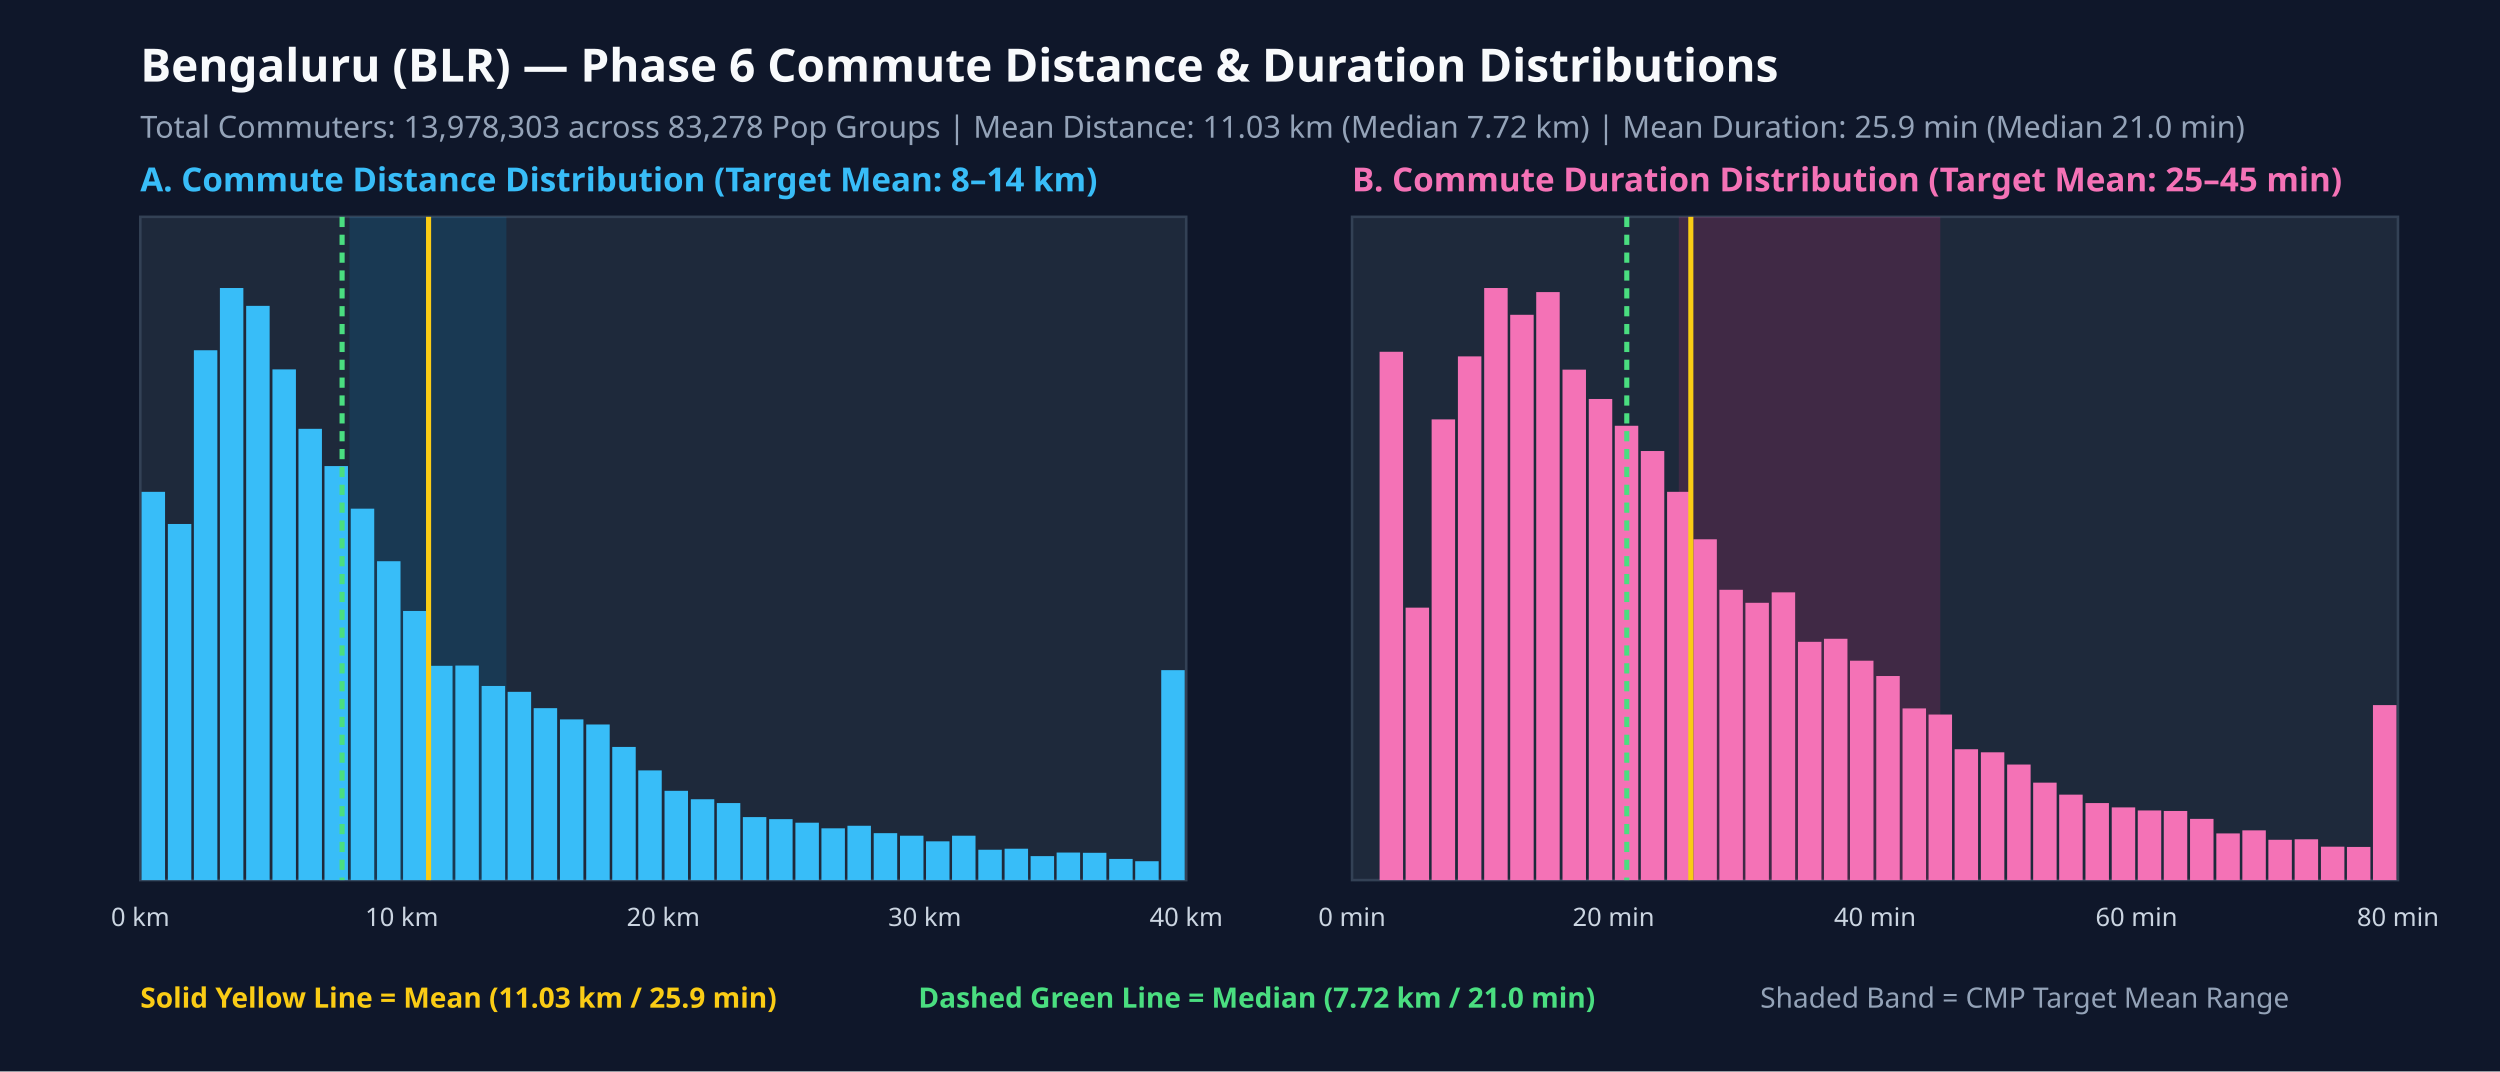
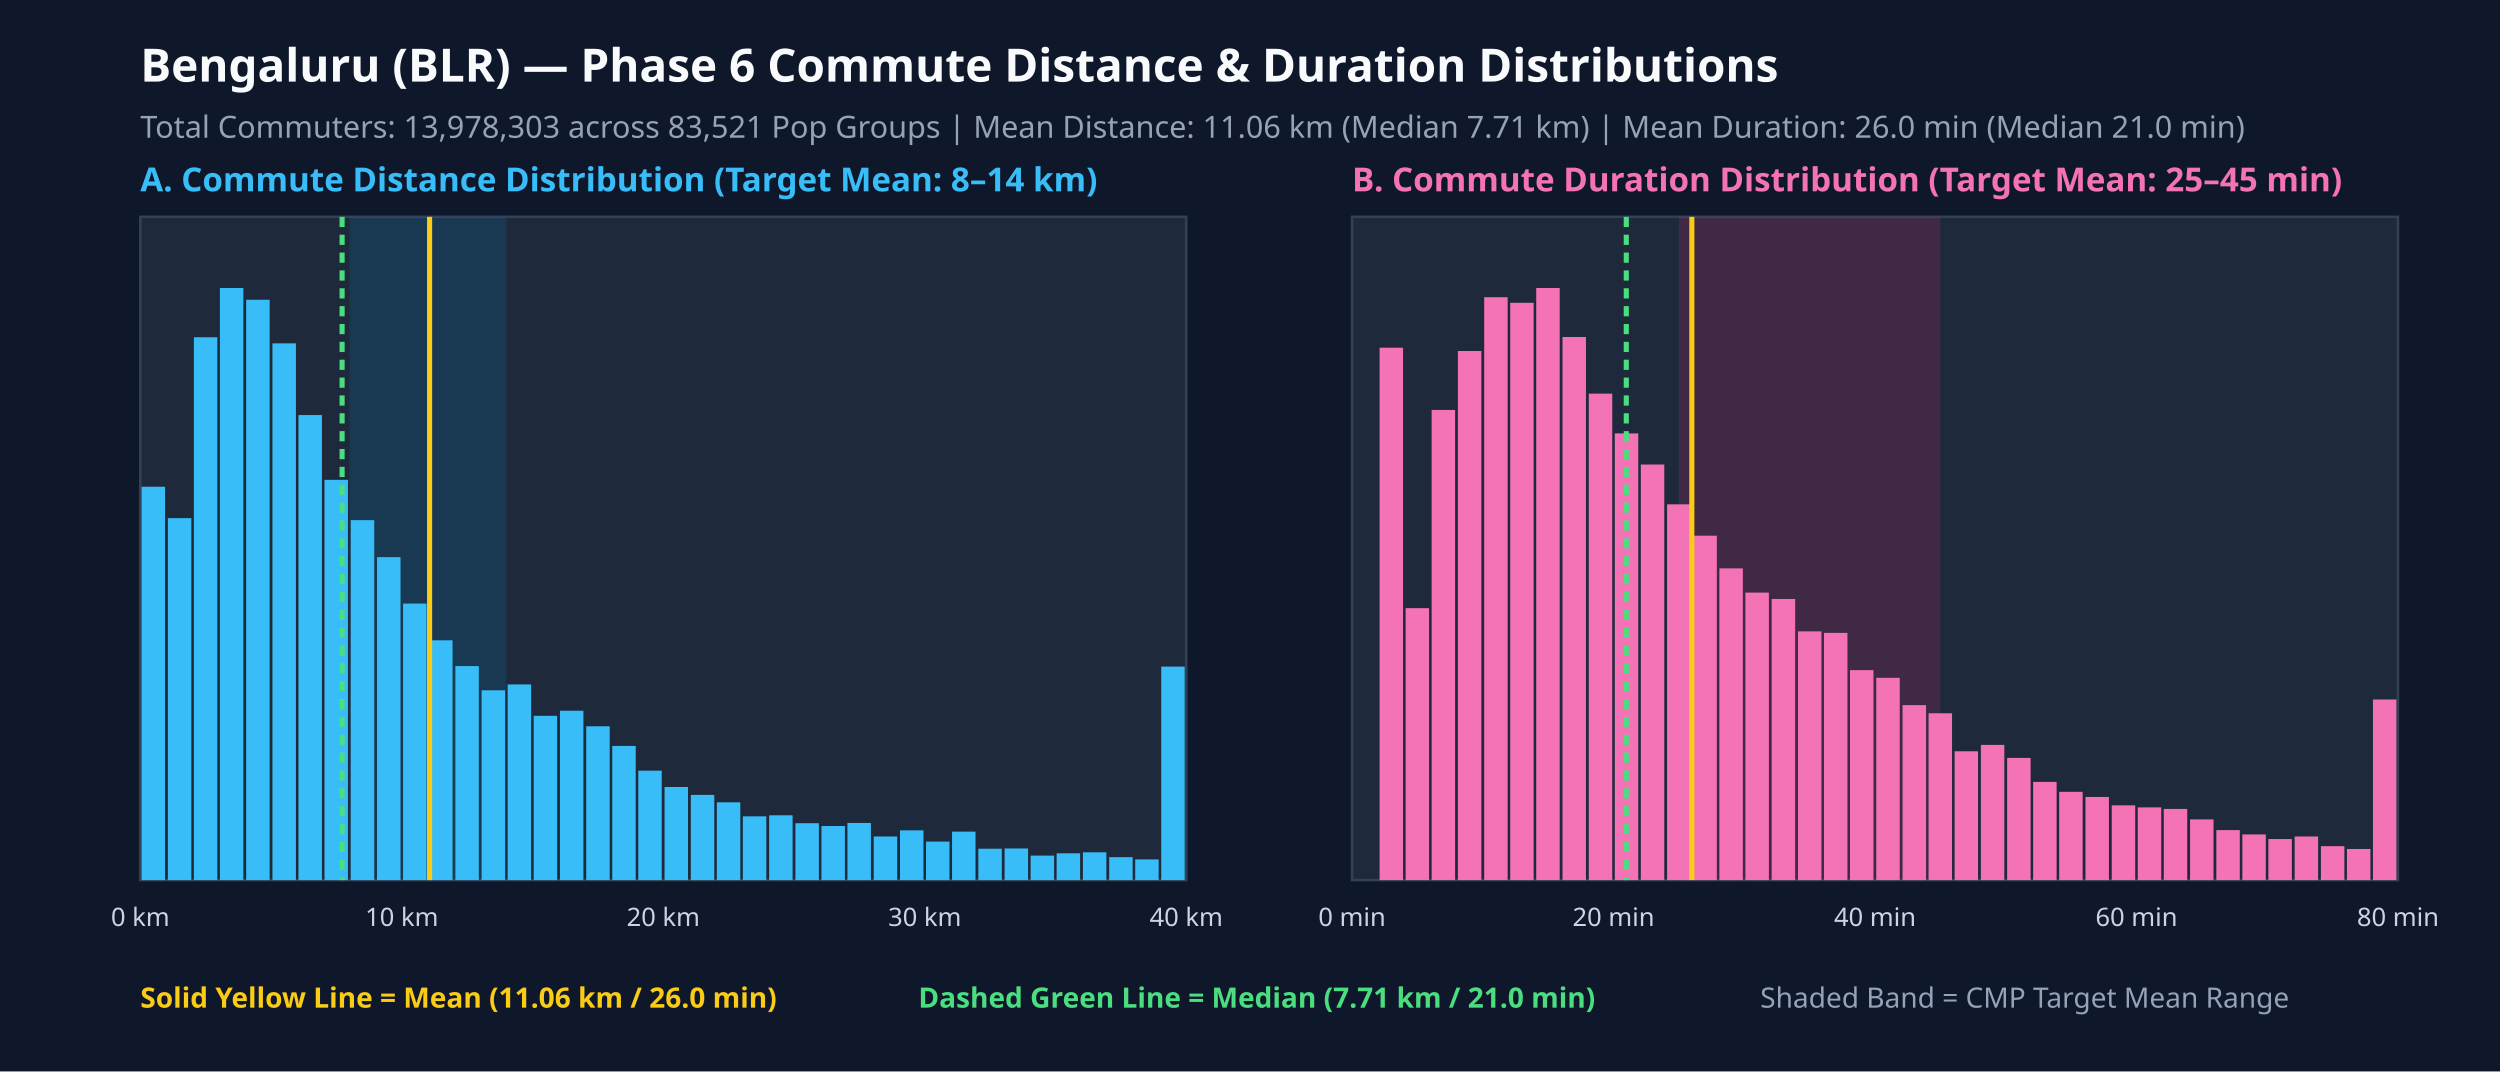
<svg xmlns="http://www.w3.org/2000/svg" width="980" height="420" viewBox="0 0 980 420">
  <rect width="980" height="420" fill="#0f172a" />
  <text x="55" y="32" fill="#f8fafc" font-family="sans-serif" font-size="18" font-weight="bold">Bengaluru (BLR) — Phase 6 Commute Distance &amp; Duration Distributions</text>
-   <text x="55" y="54" fill="#94a3b8" font-family="sans-serif" font-size="12">Total Commuters: 13,978,303 across 83,278 Pop Groups | Mean Distance: 11.03 km (Median 7.72 km) | Mean Duration: 25.9 min (Median 21.0 min)</text>
+   <text x="55" y="54" fill="#94a3b8" font-family="sans-serif" font-size="12">Total Commuters: 13,978,303 across 83,521 Pop Groups | Mean Distance: 11.06 km (Median 7.71 km) | Mean Duration: 26.0 min (Median 21.0 min)</text>
  <text x="55" y="75" fill="#38bdf8" font-family="sans-serif" font-size="13" font-weight="bold">A. Commute Distance Distribution (Target Mean: 8–14 km)</text>
  <rect x="55" y="85" width="410" height="260" fill="#1e293b" stroke="#334155" />
  <rect x="137.0" y="85" width="61.5" height="260" fill="#0284c7" fill-opacity="0.18" />
-   <rect x="55.5" y="192.8" width="9.2" height="152.2" fill="#38bdf8" />
-   <rect x="65.8" y="205.4" width="9.2" height="139.6" fill="#38bdf8" />
-   <rect x="76.0" y="137.3" width="9.2" height="207.7" fill="#38bdf8" />
+   <rect x="55.5" y="190.8" width="9.2" height="154.2" fill="#38bdf8" />
+   <rect x="65.8" y="203.1" width="9.2" height="141.9" fill="#38bdf8" />
+   <rect x="76.0" y="132.2" width="9.2" height="212.8" fill="#38bdf8" />
  <rect x="86.2" y="112.9" width="9.2" height="232.1" fill="#38bdf8" />
-   <rect x="96.5" y="119.9" width="9.2" height="225.1" fill="#38bdf8" />
-   <rect x="106.8" y="144.8" width="9.2" height="200.2" fill="#38bdf8" />
-   <rect x="117.0" y="168.1" width="9.2" height="176.9" fill="#38bdf8" />
-   <rect x="127.2" y="182.7" width="9.2" height="162.3" fill="#38bdf8" />
-   <rect x="137.5" y="199.4" width="9.2" height="145.6" fill="#38bdf8" />
-   <rect x="147.8" y="220.0" width="9.2" height="125.0" fill="#38bdf8" />
-   <rect x="158.0" y="239.5" width="9.2" height="105.5" fill="#38bdf8" />
-   <rect x="168.2" y="261.0" width="9.2" height="84.0" fill="#38bdf8" />
-   <rect x="178.5" y="260.9" width="9.2" height="84.1" fill="#38bdf8" />
-   <rect x="188.8" y="268.9" width="9.2" height="76.1" fill="#38bdf8" />
-   <rect x="199.0" y="271.2" width="9.2" height="73.8" fill="#38bdf8" />
-   <rect x="209.2" y="277.6" width="9.2" height="67.4" fill="#38bdf8" />
-   <rect x="219.5" y="282.0" width="9.2" height="63.0" fill="#38bdf8" />
-   <rect x="229.8" y="284.0" width="9.2" height="61.0" fill="#38bdf8" />
-   <rect x="240.0" y="292.8" width="9.2" height="52.2" fill="#38bdf8" />
-   <rect x="250.2" y="302.0" width="9.2" height="43.0" fill="#38bdf8" />
-   <rect x="260.5" y="310.0" width="9.2" height="35.0" fill="#38bdf8" />
-   <rect x="270.8" y="313.3" width="9.2" height="31.7" fill="#38bdf8" />
-   <rect x="281.0" y="314.8" width="9.2" height="30.2" fill="#38bdf8" />
-   <rect x="291.2" y="320.3" width="9.2" height="24.7" fill="#38bdf8" />
-   <rect x="301.5" y="321.1" width="9.2" height="23.9" fill="#38bdf8" />
-   <rect x="311.8" y="322.5" width="9.2" height="22.5" fill="#38bdf8" />
-   <rect x="322.0" y="324.7" width="9.2" height="20.3" fill="#38bdf8" />
-   <rect x="332.2" y="323.7" width="9.2" height="21.3" fill="#38bdf8" />
-   <rect x="342.5" y="326.6" width="9.2" height="18.4" fill="#38bdf8" />
-   <rect x="352.8" y="327.6" width="9.2" height="17.4" fill="#38bdf8" />
-   <rect x="363.0" y="329.8" width="9.2" height="15.2" fill="#38bdf8" />
-   <rect x="373.2" y="327.6" width="9.2" height="17.4" fill="#38bdf8" />
-   <rect x="383.5" y="333.1" width="9.2" height="11.9" fill="#38bdf8" />
-   <rect x="393.8" y="332.7" width="9.2" height="12.3" fill="#38bdf8" />
-   <rect x="404.0" y="335.6" width="9.2" height="9.4" fill="#38bdf8" />
-   <rect x="414.2" y="334.2" width="9.2" height="10.8" fill="#38bdf8" />
-   <rect x="424.5" y="334.3" width="9.2" height="10.7" fill="#38bdf8" />
-   <rect x="434.8" y="336.7" width="9.2" height="8.3" fill="#38bdf8" />
-   <rect x="445.0" y="337.6" width="9.2" height="7.4" fill="#38bdf8" />
-   <rect x="455.2" y="262.7" width="9.2" height="82.3" fill="#38bdf8" />
-   <line x1="168.0" y1="85" x2="168.0" y2="345" stroke="#facc15" stroke-width="2" />
+   <rect x="96.5" y="117.5" width="9.2" height="227.5" fill="#38bdf8" />
+   <rect x="106.8" y="134.6" width="9.2" height="210.4" fill="#38bdf8" />
+   <rect x="117.0" y="162.7" width="9.2" height="182.3" fill="#38bdf8" />
+   <rect x="127.2" y="188.1" width="9.2" height="156.9" fill="#38bdf8" />
+   <rect x="137.5" y="203.9" width="9.2" height="141.1" fill="#38bdf8" />
+   <rect x="147.8" y="218.4" width="9.2" height="126.6" fill="#38bdf8" />
+   <rect x="158.0" y="236.6" width="9.2" height="108.4" fill="#38bdf8" />
+   <rect x="168.2" y="251.0" width="9.2" height="94.0" fill="#38bdf8" />
+   <rect x="178.5" y="261.1" width="9.2" height="83.9" fill="#38bdf8" />
+   <rect x="188.8" y="270.6" width="9.2" height="74.4" fill="#38bdf8" />
+   <rect x="199.0" y="268.3" width="9.2" height="76.7" fill="#38bdf8" />
+   <rect x="209.2" y="280.6" width="9.2" height="64.4" fill="#38bdf8" />
+   <rect x="219.5" y="278.6" width="9.2" height="66.4" fill="#38bdf8" />
+   <rect x="229.8" y="284.7" width="9.2" height="60.3" fill="#38bdf8" />
+   <rect x="240.0" y="292.4" width="9.2" height="52.6" fill="#38bdf8" />
+   <rect x="250.2" y="302.1" width="9.2" height="42.9" fill="#38bdf8" />
+   <rect x="260.5" y="308.5" width="9.2" height="36.5" fill="#38bdf8" />
+   <rect x="270.8" y="311.6" width="9.2" height="33.4" fill="#38bdf8" />
+   <rect x="281.0" y="314.5" width="9.2" height="30.5" fill="#38bdf8" />
+   <rect x="291.2" y="320.0" width="9.2" height="25.0" fill="#38bdf8" />
+   <rect x="301.5" y="319.6" width="9.2" height="25.4" fill="#38bdf8" />
+   <rect x="311.8" y="322.7" width="9.2" height="22.3" fill="#38bdf8" />
+   <rect x="322.0" y="323.8" width="9.2" height="21.2" fill="#38bdf8" />
+   <rect x="332.2" y="322.6" width="9.2" height="22.4" fill="#38bdf8" />
+   <rect x="342.5" y="327.9" width="9.2" height="17.1" fill="#38bdf8" />
+   <rect x="352.8" y="325.5" width="9.2" height="19.5" fill="#38bdf8" />
+   <rect x="363.0" y="329.9" width="9.2" height="15.1" fill="#38bdf8" />
+   <rect x="373.2" y="326.0" width="9.2" height="19.0" fill="#38bdf8" />
+   <rect x="383.5" y="332.7" width="9.2" height="12.3" fill="#38bdf8" />
+   <rect x="393.8" y="332.6" width="9.2" height="12.4" fill="#38bdf8" />
+   <rect x="404.0" y="335.4" width="9.2" height="9.6" fill="#38bdf8" />
+   <rect x="414.2" y="334.5" width="9.2" height="10.5" fill="#38bdf8" />
+   <rect x="424.5" y="334.1" width="9.2" height="10.9" fill="#38bdf8" />
+   <rect x="434.8" y="336.0" width="9.2" height="9.0" fill="#38bdf8" />
+   <rect x="445.0" y="336.9" width="9.2" height="8.1" fill="#38bdf8" />
+   <rect x="455.2" y="261.3" width="9.2" height="83.7" fill="#38bdf8" />
+   <line x1="168.4" y1="85" x2="168.4" y2="345" stroke="#facc15" stroke-width="2" />
  <line x1="134.1" y1="85" x2="134.1" y2="345" stroke="#4ade80" stroke-width="2" stroke-dasharray="4,3" />
  <text x="55.0" y="363" fill="#cbd5e1" font-family="sans-serif" font-size="10" text-anchor="middle">0 km</text>
  <text x="157.5" y="363" fill="#cbd5e1" font-family="sans-serif" font-size="10" text-anchor="middle">10 km</text>
  <text x="260.0" y="363" fill="#cbd5e1" font-family="sans-serif" font-size="10" text-anchor="middle">20 km</text>
  <text x="362.5" y="363" fill="#cbd5e1" font-family="sans-serif" font-size="10" text-anchor="middle">30 km</text>
  <text x="465.0" y="363" fill="#cbd5e1" font-family="sans-serif" font-size="10" text-anchor="middle">40 km</text>
  <text x="530" y="75" fill="#f472b6" font-family="sans-serif" font-size="13" font-weight="bold">B. Commute Duration Distribution (Target Mean: 25–45 min)</text>
  <rect x="530" y="85" width="410" height="260" fill="#1e293b" stroke="#334155" />
  <rect x="658.1" y="85" width="102.5" height="260" fill="#db2777" fill-opacity="0.18" />
  <rect x="530.5" y="345.0" width="9.2" height="0.0" fill="#f472b6" />
-   <rect x="540.8" y="137.9" width="9.2" height="207.1" fill="#f472b6" />
-   <rect x="551.0" y="238.2" width="9.2" height="106.8" fill="#f472b6" />
-   <rect x="561.2" y="164.4" width="9.2" height="180.6" fill="#f472b6" />
-   <rect x="571.5" y="139.7" width="9.2" height="205.3" fill="#f472b6" />
-   <rect x="581.8" y="112.9" width="9.2" height="232.1" fill="#f472b6" />
-   <rect x="592.0" y="123.4" width="9.2" height="221.6" fill="#f472b6" />
-   <rect x="602.2" y="114.5" width="9.2" height="230.5" fill="#f472b6" />
-   <rect x="612.5" y="144.9" width="9.2" height="200.1" fill="#f472b6" />
-   <rect x="622.8" y="156.4" width="9.2" height="188.6" fill="#f472b6" />
-   <rect x="633.0" y="166.9" width="9.2" height="178.1" fill="#f472b6" />
-   <rect x="643.2" y="176.8" width="9.2" height="168.2" fill="#f472b6" />
-   <rect x="653.5" y="192.8" width="9.2" height="152.2" fill="#f472b6" />
-   <rect x="663.8" y="211.4" width="9.2" height="133.6" fill="#f472b6" />
-   <rect x="674.0" y="231.2" width="9.2" height="113.8" fill="#f472b6" />
-   <rect x="684.2" y="236.3" width="9.2" height="108.7" fill="#f472b6" />
-   <rect x="694.5" y="232.2" width="9.2" height="112.8" fill="#f472b6" />
-   <rect x="704.8" y="251.6" width="9.2" height="93.4" fill="#f472b6" />
-   <rect x="715.0" y="250.4" width="9.2" height="94.6" fill="#f472b6" />
-   <rect x="725.2" y="259.0" width="9.2" height="86.0" fill="#f472b6" />
-   <rect x="735.5" y="265.0" width="9.2" height="80.0" fill="#f472b6" />
-   <rect x="745.8" y="277.7" width="9.2" height="67.3" fill="#f472b6" />
-   <rect x="756.0" y="280.1" width="9.2" height="64.9" fill="#f472b6" />
-   <rect x="766.2" y="293.7" width="9.2" height="51.3" fill="#f472b6" />
-   <rect x="776.5" y="294.9" width="9.2" height="50.1" fill="#f472b6" />
-   <rect x="786.8" y="299.7" width="9.2" height="45.3" fill="#f472b6" />
-   <rect x="797.0" y="306.8" width="9.2" height="38.2" fill="#f472b6" />
-   <rect x="807.2" y="311.5" width="9.2" height="33.5" fill="#f472b6" />
-   <rect x="817.5" y="314.8" width="9.2" height="30.2" fill="#f472b6" />
-   <rect x="827.8" y="316.5" width="9.2" height="28.5" fill="#f472b6" />
-   <rect x="838.0" y="317.7" width="9.2" height="27.3" fill="#f472b6" />
-   <rect x="848.2" y="317.9" width="9.2" height="27.1" fill="#f472b6" />
-   <rect x="858.5" y="321.0" width="9.2" height="24.0" fill="#f472b6" />
-   <rect x="868.8" y="326.7" width="9.2" height="18.3" fill="#f472b6" />
-   <rect x="879.0" y="325.5" width="9.2" height="19.5" fill="#f472b6" />
-   <rect x="889.2" y="329.2" width="9.2" height="15.8" fill="#f472b6" />
-   <rect x="899.5" y="329.0" width="9.2" height="16.0" fill="#f472b6" />
-   <rect x="909.8" y="331.9" width="9.2" height="13.1" fill="#f472b6" />
-   <rect x="920.0" y="332.0" width="9.2" height="13.0" fill="#f472b6" />
-   <rect x="930.2" y="276.4" width="9.2" height="68.6" fill="#f472b6" />
-   <line x1="662.8" y1="85" x2="662.8" y2="345" stroke="#facc15" stroke-width="2" />
-   <line x1="637.7" y1="85" x2="637.7" y2="345" stroke="#4ade80" stroke-width="2" stroke-dasharray="4,3" />
+   <rect x="540.8" y="136.3" width="9.2" height="208.7" fill="#f472b6" />
+   <rect x="551.0" y="238.4" width="9.2" height="106.6" fill="#f472b6" />
+   <rect x="561.2" y="160.7" width="9.2" height="184.3" fill="#f472b6" />
+   <rect x="571.5" y="137.6" width="9.2" height="207.4" fill="#f472b6" />
+   <rect x="581.8" y="116.5" width="9.2" height="228.5" fill="#f472b6" />
+   <rect x="592.0" y="118.7" width="9.2" height="226.3" fill="#f472b6" />
+   <rect x="602.2" y="112.9" width="9.2" height="232.1" fill="#f472b6" />
+   <rect x="612.5" y="132.1" width="9.2" height="212.9" fill="#f472b6" />
+   <rect x="622.8" y="154.3" width="9.2" height="190.7" fill="#f472b6" />
+   <rect x="633.0" y="169.9" width="9.2" height="175.1" fill="#f472b6" />
+   <rect x="643.2" y="182.1" width="9.2" height="162.9" fill="#f472b6" />
+   <rect x="653.5" y="197.7" width="9.2" height="147.3" fill="#f472b6" />
+   <rect x="663.8" y="210.0" width="9.2" height="135.0" fill="#f472b6" />
+   <rect x="674.0" y="222.8" width="9.2" height="122.2" fill="#f472b6" />
+   <rect x="684.2" y="232.3" width="9.2" height="112.7" fill="#f472b6" />
+   <rect x="694.5" y="234.8" width="9.2" height="110.2" fill="#f472b6" />
+   <rect x="704.8" y="247.5" width="9.2" height="97.5" fill="#f472b6" />
+   <rect x="715.0" y="248.1" width="9.2" height="96.9" fill="#f472b6" />
+   <rect x="725.2" y="262.7" width="9.2" height="82.3" fill="#f472b6" />
+   <rect x="735.5" y="265.7" width="9.2" height="79.3" fill="#f472b6" />
+   <rect x="745.8" y="276.4" width="9.2" height="68.6" fill="#f472b6" />
+   <rect x="756.0" y="279.6" width="9.2" height="65.4" fill="#f472b6" />
+   <rect x="766.2" y="294.5" width="9.2" height="50.5" fill="#f472b6" />
+   <rect x="776.5" y="292.0" width="9.2" height="53.0" fill="#f472b6" />
+   <rect x="786.8" y="297.1" width="9.2" height="47.9" fill="#f472b6" />
+   <rect x="797.0" y="306.5" width="9.2" height="38.5" fill="#f472b6" />
+   <rect x="807.2" y="310.4" width="9.2" height="34.6" fill="#f472b6" />
+   <rect x="817.5" y="312.4" width="9.2" height="32.6" fill="#f472b6" />
+   <rect x="827.8" y="315.7" width="9.2" height="29.3" fill="#f472b6" />
+   <rect x="838.0" y="316.5" width="9.2" height="28.5" fill="#f472b6" />
+   <rect x="848.2" y="317.1" width="9.2" height="27.9" fill="#f472b6" />
+   <rect x="858.5" y="321.2" width="9.2" height="23.8" fill="#f472b6" />
+   <rect x="868.8" y="325.4" width="9.2" height="19.6" fill="#f472b6" />
+   <rect x="879.0" y="327.1" width="9.2" height="17.9" fill="#f472b6" />
+   <rect x="889.2" y="328.9" width="9.2" height="16.1" fill="#f472b6" />
+   <rect x="899.5" y="327.9" width="9.2" height="17.1" fill="#f472b6" />
+   <rect x="909.8" y="331.7" width="9.2" height="13.3" fill="#f472b6" />
+   <rect x="920.0" y="332.8" width="9.2" height="12.2" fill="#f472b6" />
+   <rect x="930.2" y="274.2" width="9.2" height="70.8" fill="#f472b6" />
+   <line x1="663.2" y1="85" x2="663.2" y2="345" stroke="#facc15" stroke-width="2" />
+   <line x1="637.5" y1="85" x2="637.5" y2="345" stroke="#4ade80" stroke-width="2" stroke-dasharray="4,3" />
  <text x="530.0" y="363" fill="#cbd5e1" font-family="sans-serif" font-size="10" text-anchor="middle">0 min</text>
  <text x="632.5" y="363" fill="#cbd5e1" font-family="sans-serif" font-size="10" text-anchor="middle">20 min</text>
  <text x="735.0" y="363" fill="#cbd5e1" font-family="sans-serif" font-size="10" text-anchor="middle">40 min</text>
  <text x="837.5" y="363" fill="#cbd5e1" font-family="sans-serif" font-size="10" text-anchor="middle">60 min</text>
  <text x="940.0" y="363" fill="#cbd5e1" font-family="sans-serif" font-size="10" text-anchor="middle">80 min</text>
-   <text x="55" y="395" fill="#facc15" font-family="sans-serif" font-size="11" font-weight="bold">Solid Yellow Line = Mean (11.03 km / 25.9 min)</text>
-   <text x="360" y="395" fill="#4ade80" font-family="sans-serif" font-size="11" font-weight="bold">Dashed Green Line = Median (7.72 km / 21.0 min)</text>
+   <text x="55" y="395" fill="#facc15" font-family="sans-serif" font-size="11" font-weight="bold">Solid Yellow Line = Mean (11.06 km / 26.0 min)</text>
+   <text x="360" y="395" fill="#4ade80" font-family="sans-serif" font-size="11" font-weight="bold">Dashed Green Line = Median (7.71 km / 21.0 min)</text>
  <text x="690" y="395" fill="#94a3b8" font-family="sans-serif" font-size="11">Shaded Band = CMP Target Mean Range</text>
</svg>
